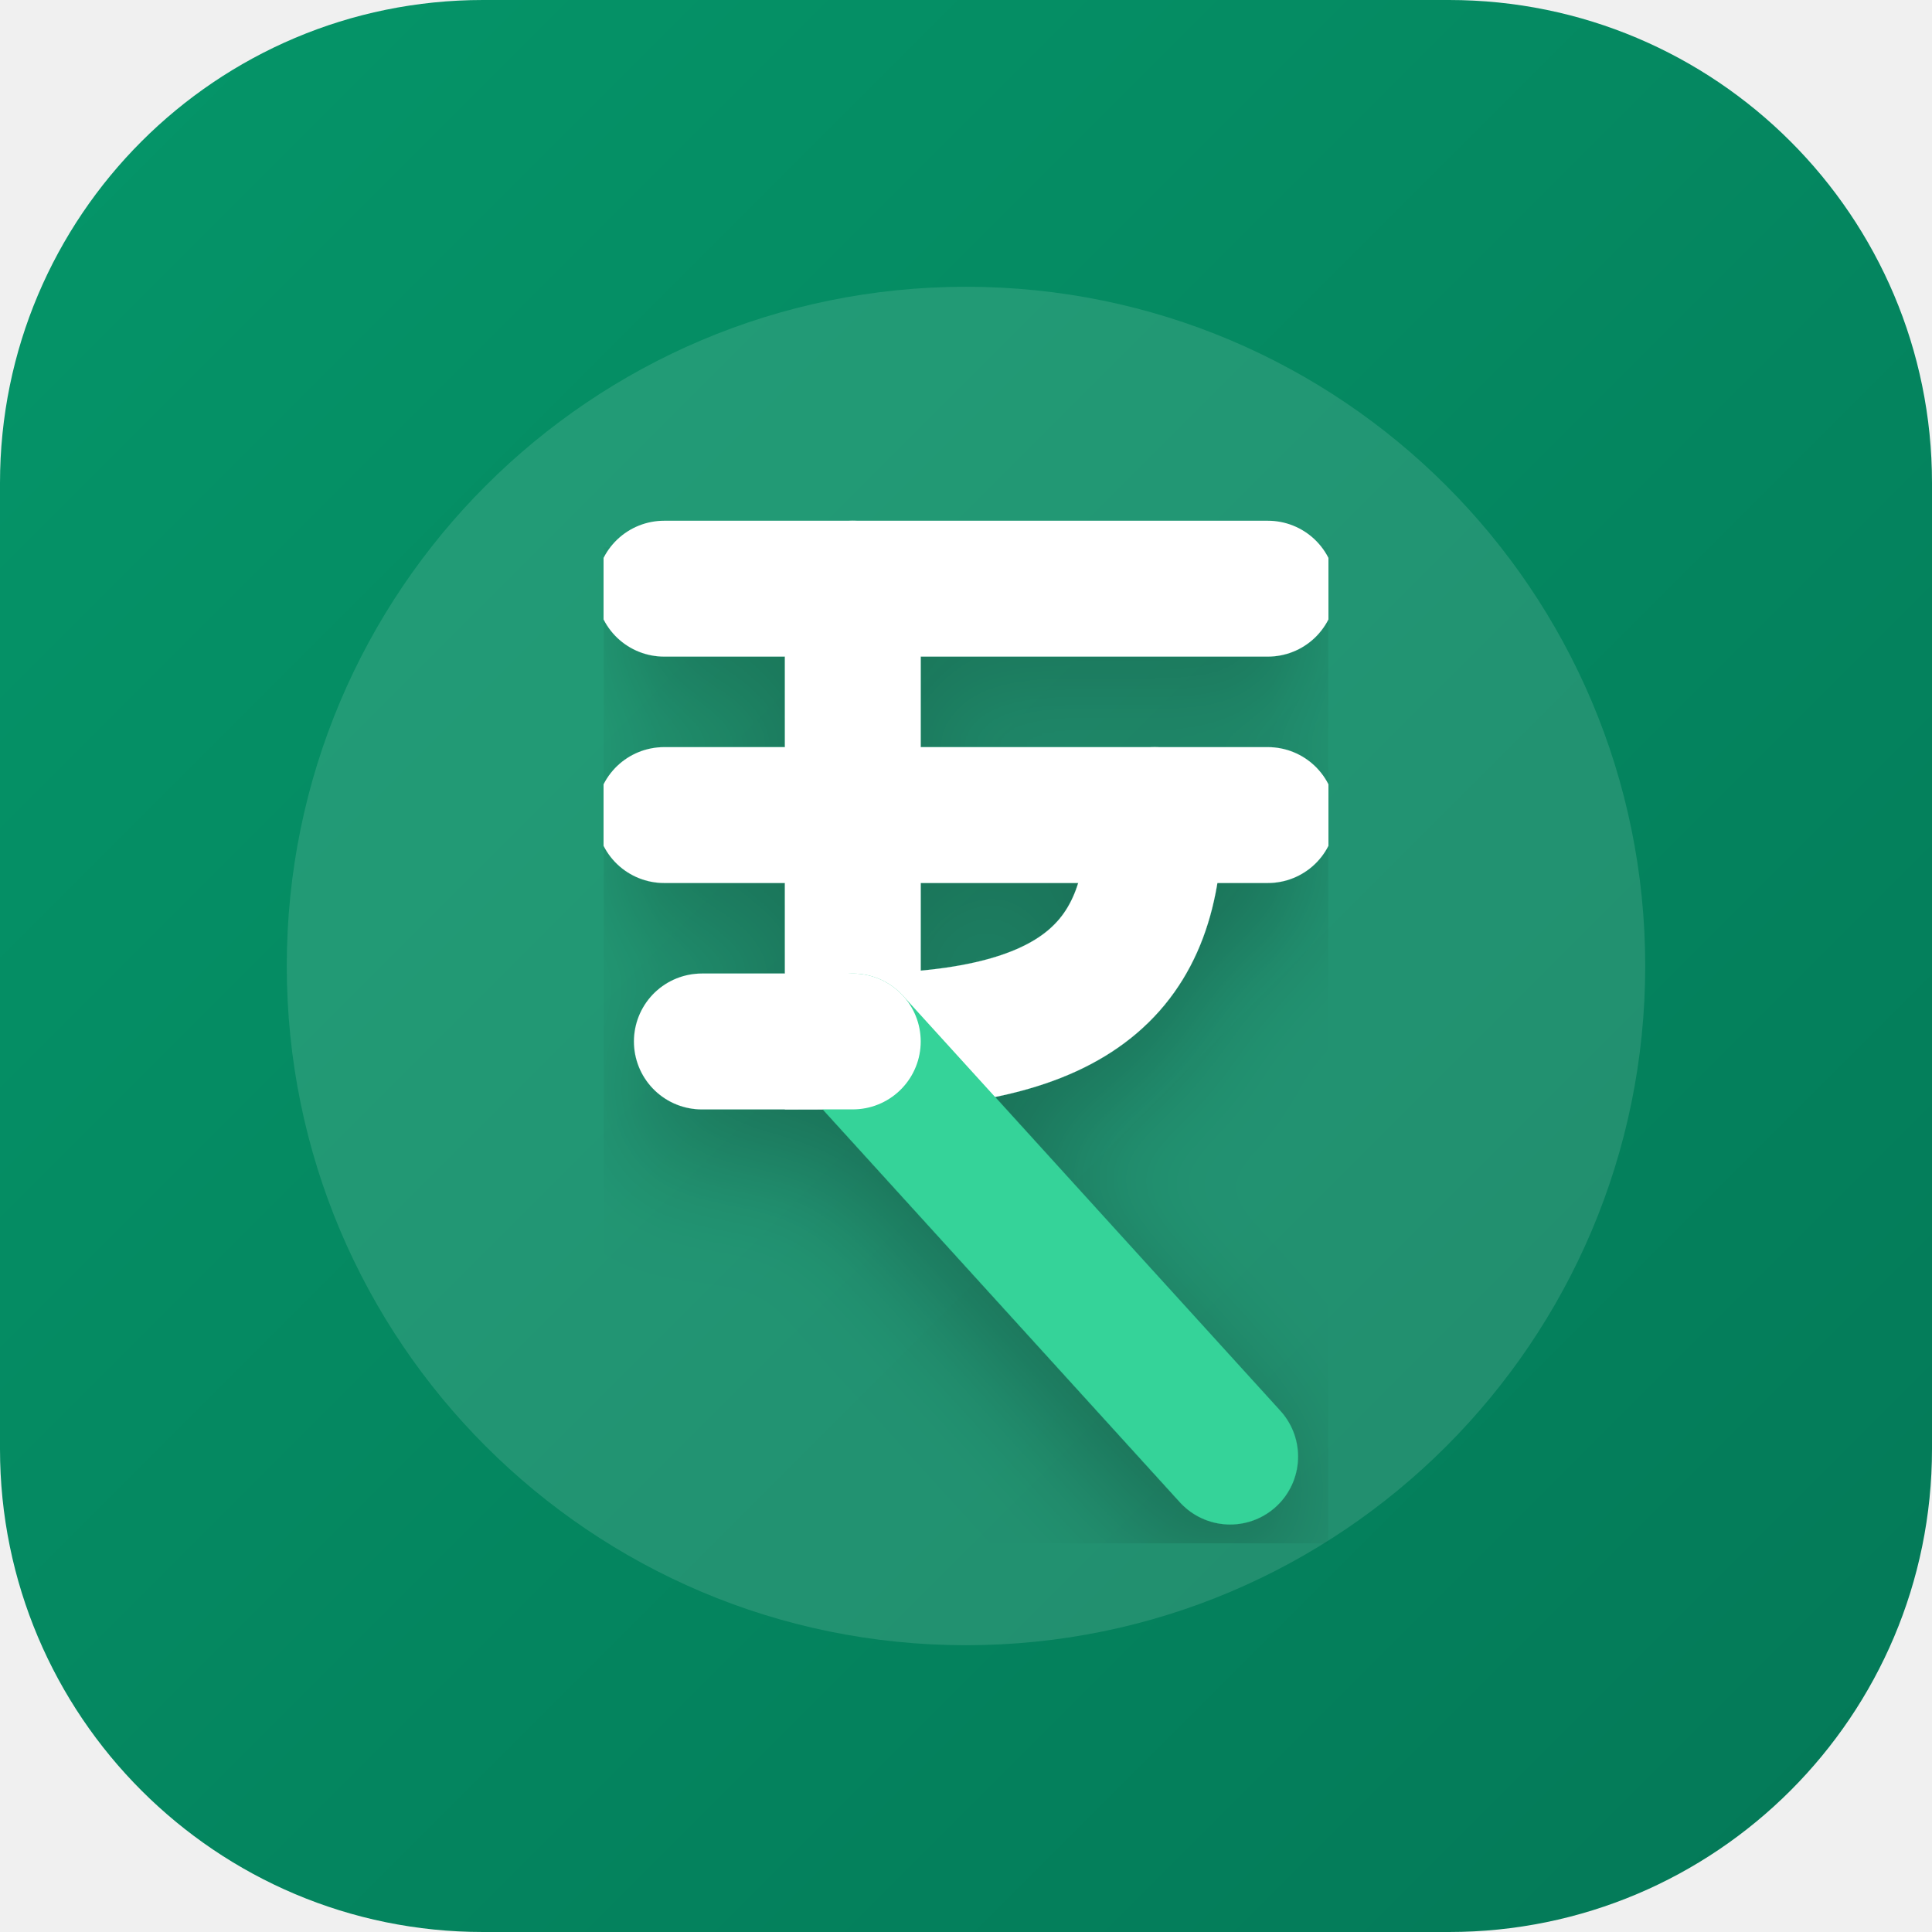
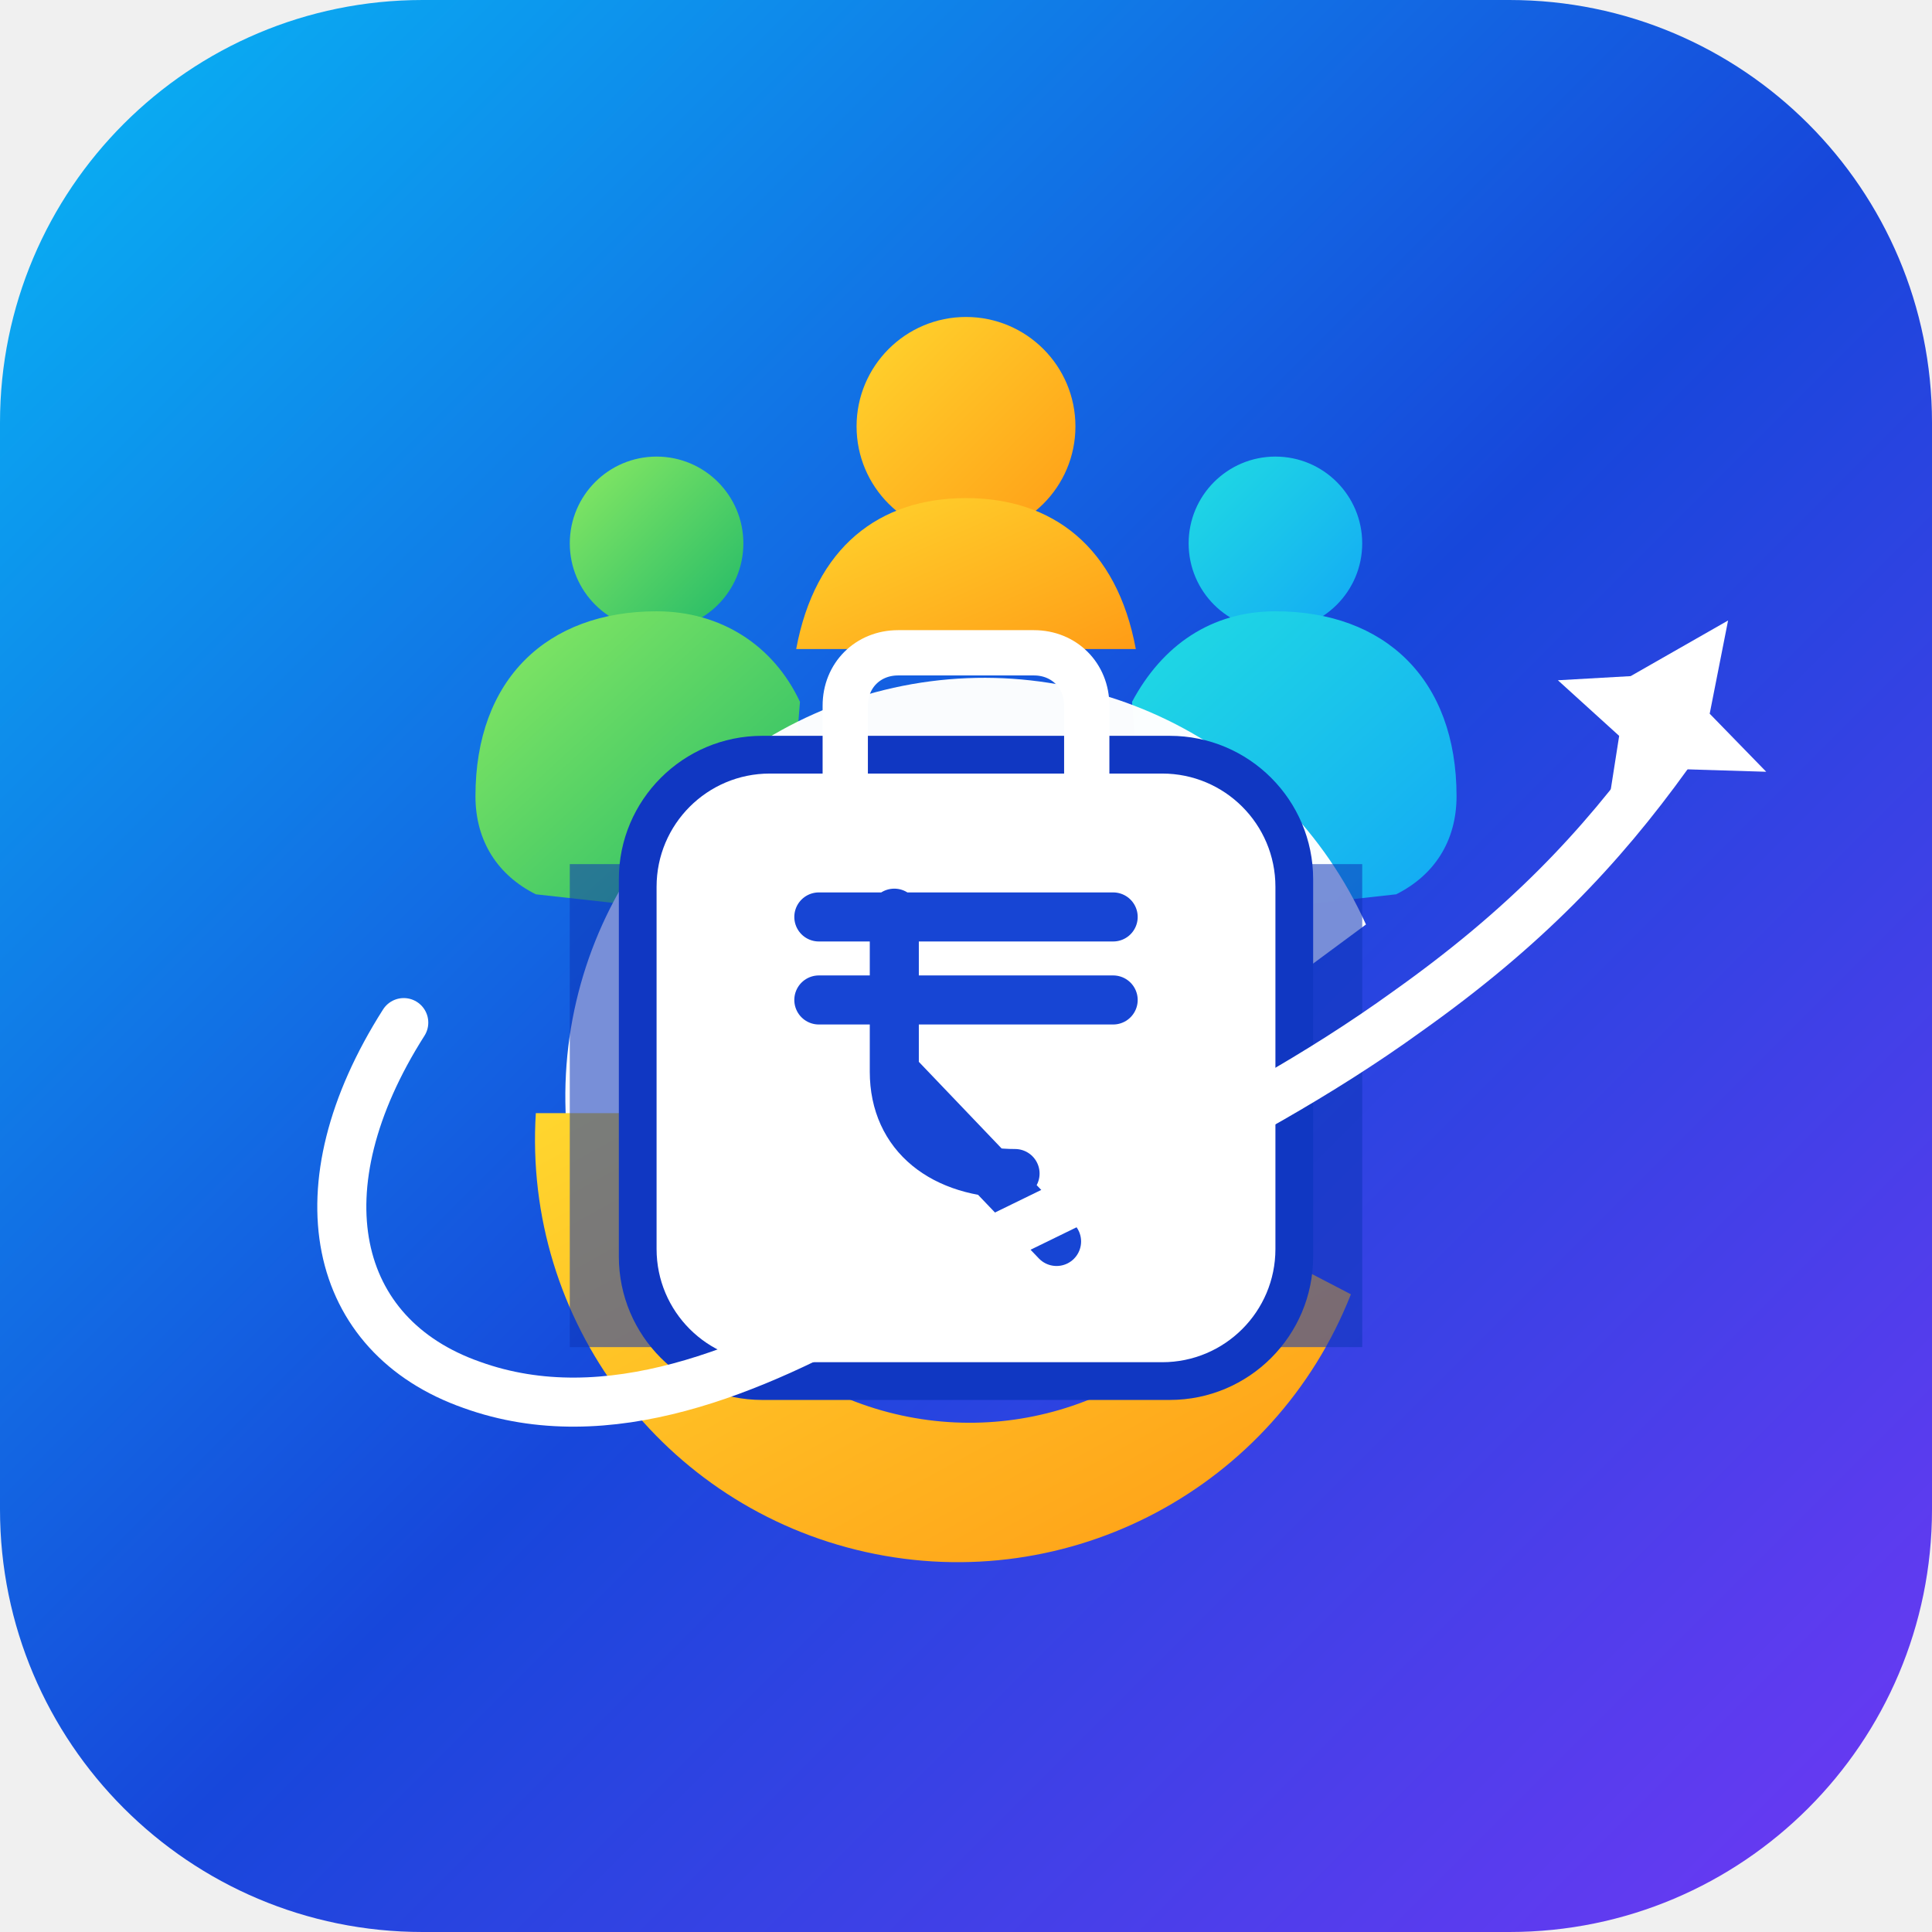
- <svg xmlns="http://www.w3.org/2000/svg" viewBox="0 0 512 512" width="100%" height="100%">
+ <svg xmlns="http://www.w3.org/2000/svg" viewBox="0 0 512 512" width="512" height="512">
  <defs>
-     <linearGradient id="brandGrad" x1="0%" y1="0%" x2="100%" y2="100%">
-       <stop offset="0%" stop-color="#059669" />
-       <stop offset="100%" stop-color="#047857" />
+     <linearGradient id="bg" x1="0" y1="0" x2="1" y2="1">
+       <stop offset="0" stop-color="#08B8F5" />
+       <stop offset=".52" stop-color="#1747DB" />
+       <stop offset="1" stop-color="#7138F5" />
    </linearGradient>
-     <filter id="shadow" x="-10%" y="-10%" width="120%" height="120%">
-       <feDropShadow dx="0" dy="12" stdDeviation="16" flood-color="#000" flood-opacity="0.25" />
-     </filter>
+     <linearGradient id="green" x1="0" y1="0" x2="1" y2="1">
+       <stop stop-color="#8BEA63" />
+       <stop offset="1" stop-color="#20B968" />
+     </linearGradient>
+     <linearGradient id="cyan" x1="0" y1="0" x2="1" y2="1">
+       <stop stop-color="#20DCE2" />
+       <stop offset="1" stop-color="#13A8F5" />
+     </linearGradient>
+     <linearGradient id="gold" x1="0" y1="0" x2="1" y2="1">
+       <stop stop-color="#FFD62E" />
+       <stop offset="1" stop-color="#FF9C16" />
+     </linearGradient>
  </defs>
-   <rect width="512" height="512" rx="128" fill="url(#brandGrad)" />
-   <circle cx="256" cy="256" r="180" fill="#ffffff" opacity="0.12" />
-   <g filter="url(#shadow)">
-     <path d="M176 156 H336" stroke="#ffffff" stroke-width="36" stroke-linecap="round" />
-     <path d="M176 216 H336" stroke="#ffffff" stroke-width="36" stroke-linecap="round" />
-     <path d="M226 156 V276 C286 276 306 256 306 216" stroke="#ffffff" stroke-width="36" stroke-linecap="round" fill="none" />
-     <path d="M226 276 L326 386" stroke="#34d399" stroke-width="36" stroke-linecap="round" />
-     <path d="M186 276 L226 276" stroke="#ffffff" stroke-width="36" stroke-linecap="round" />
+   <rect width="512" height="512" rx="112" fill="url(#bg)" />
+   <g transform="translate(0 5)">
+     <circle cx="256" cy="108" r="29" fill="url(#gold)" />
+     <path d="M211 167c5-27 22-40 45-40s40 13 45 40" fill="url(#gold)" />
+     <circle cx="174" cy="139" r="23" fill="url(#green)" />
+     <path d="M126 206c0-31 19-49 48-49 17 0 31 9 38 24l-2 25-32 30-36-4c-10-5-16-14-16-26z" fill="url(#green)" />
+     <circle cx="338" cy="139" r="23" fill="url(#cyan)" />
+     <path d="M300 181c8-15 21-24 38-24 29 0 48 18 48 49 0 12-6 21-16 26l-36 4-32-30z" fill="url(#cyan)" />
+     <path d="M150 292a111 111 0 0 1 212-52l-23 17a85 85 0 0 0-160 35z" fill="#fff" opacity=".98" />
+     <path d="M142 290a112 112 0 0 0 216 48l-25-13a85 85 0 0 1-161-35z" fill="url(#gold)" />
+     <path d="M151 224h210v128H151z" fill="#0D35B8" opacity=".55" />
+     <rect x="164" y="190" width="184" height="176" rx="38" fill="#1037C2" />
+     <rect x="174" y="200" width="164" height="156" rx="30" fill="#fff" />
+     <path d="M224 200v-18c0-8 6-14 14-14h36c8 0 14 6 14 14v18" fill="none" stroke="#fff" stroke-width="12" stroke-linecap="round" />
+     <path d="M217 238h78M217 260h78M237 237v42c0 17 13 27 32 27M237 279l43 45" fill="none" stroke="#1745D4" stroke-width="13" stroke-linecap="round" stroke-linejoin="round" />
+     <path d="M107 266c-28 44-19 83 18 96 36 13 75-4 107-22 39-22 94-43 141-77 31-22 51-43 69-68" fill="none" stroke="#fff" stroke-width="13" stroke-linecap="round" stroke-linejoin="round" />
+     <path d="M429 174l20-22 3 25 19 10-24 7-12 21-4-25-20-9z" fill="#fff" transform="rotate(18 430 184)" />
  </g>
</svg>
